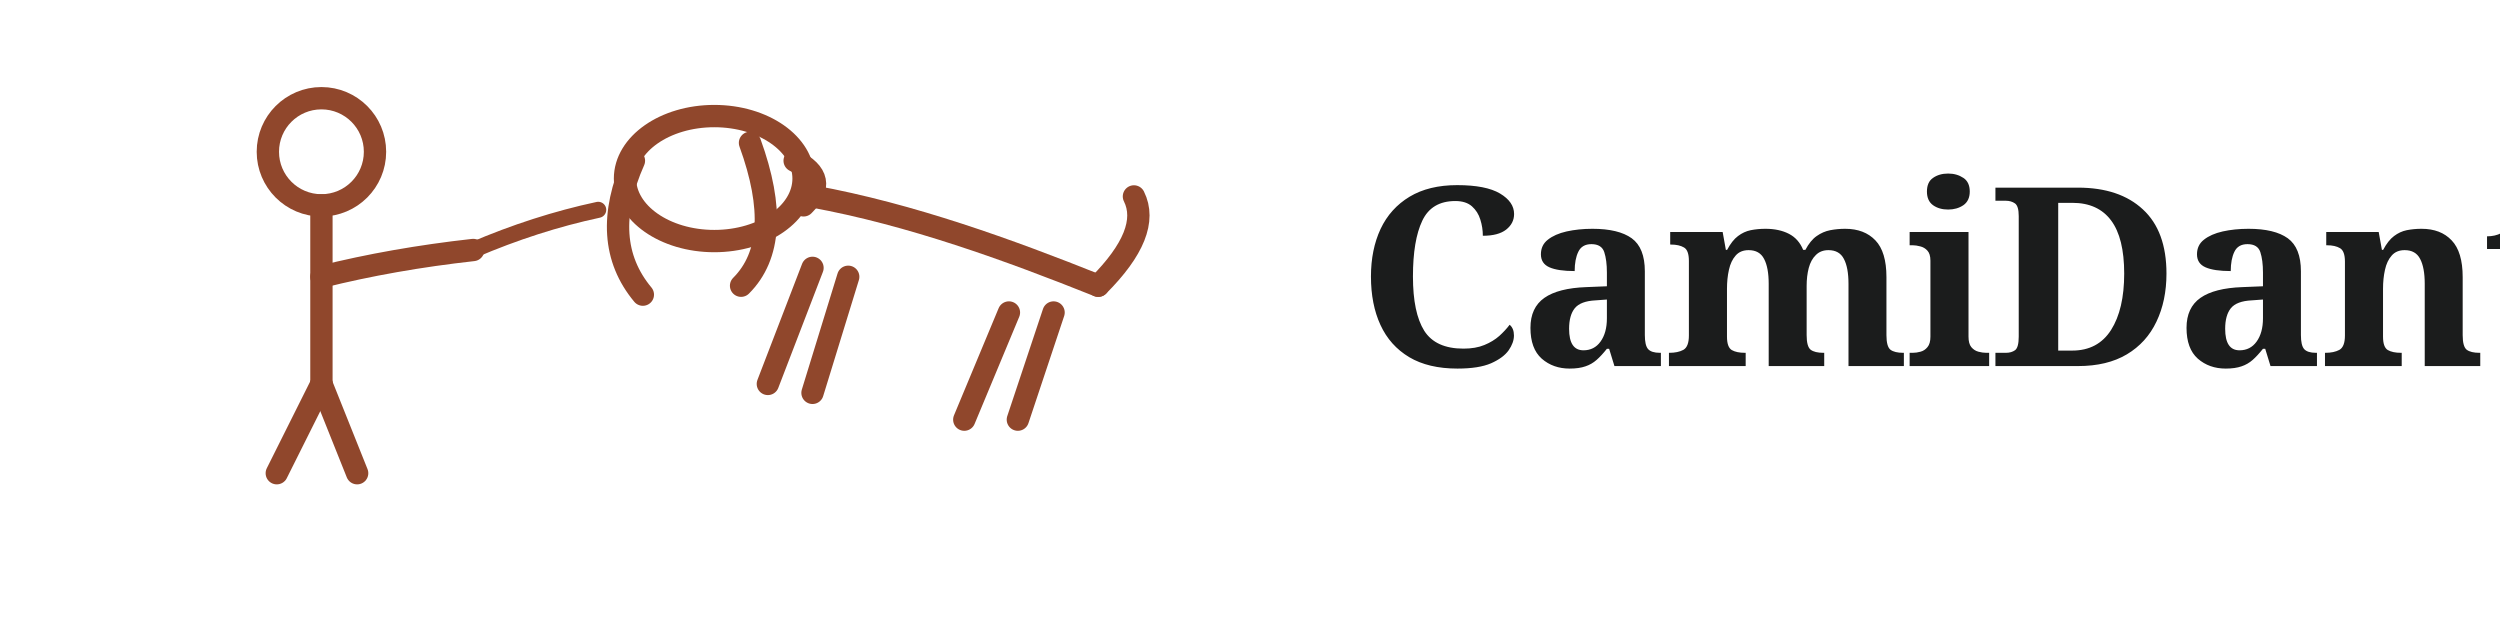
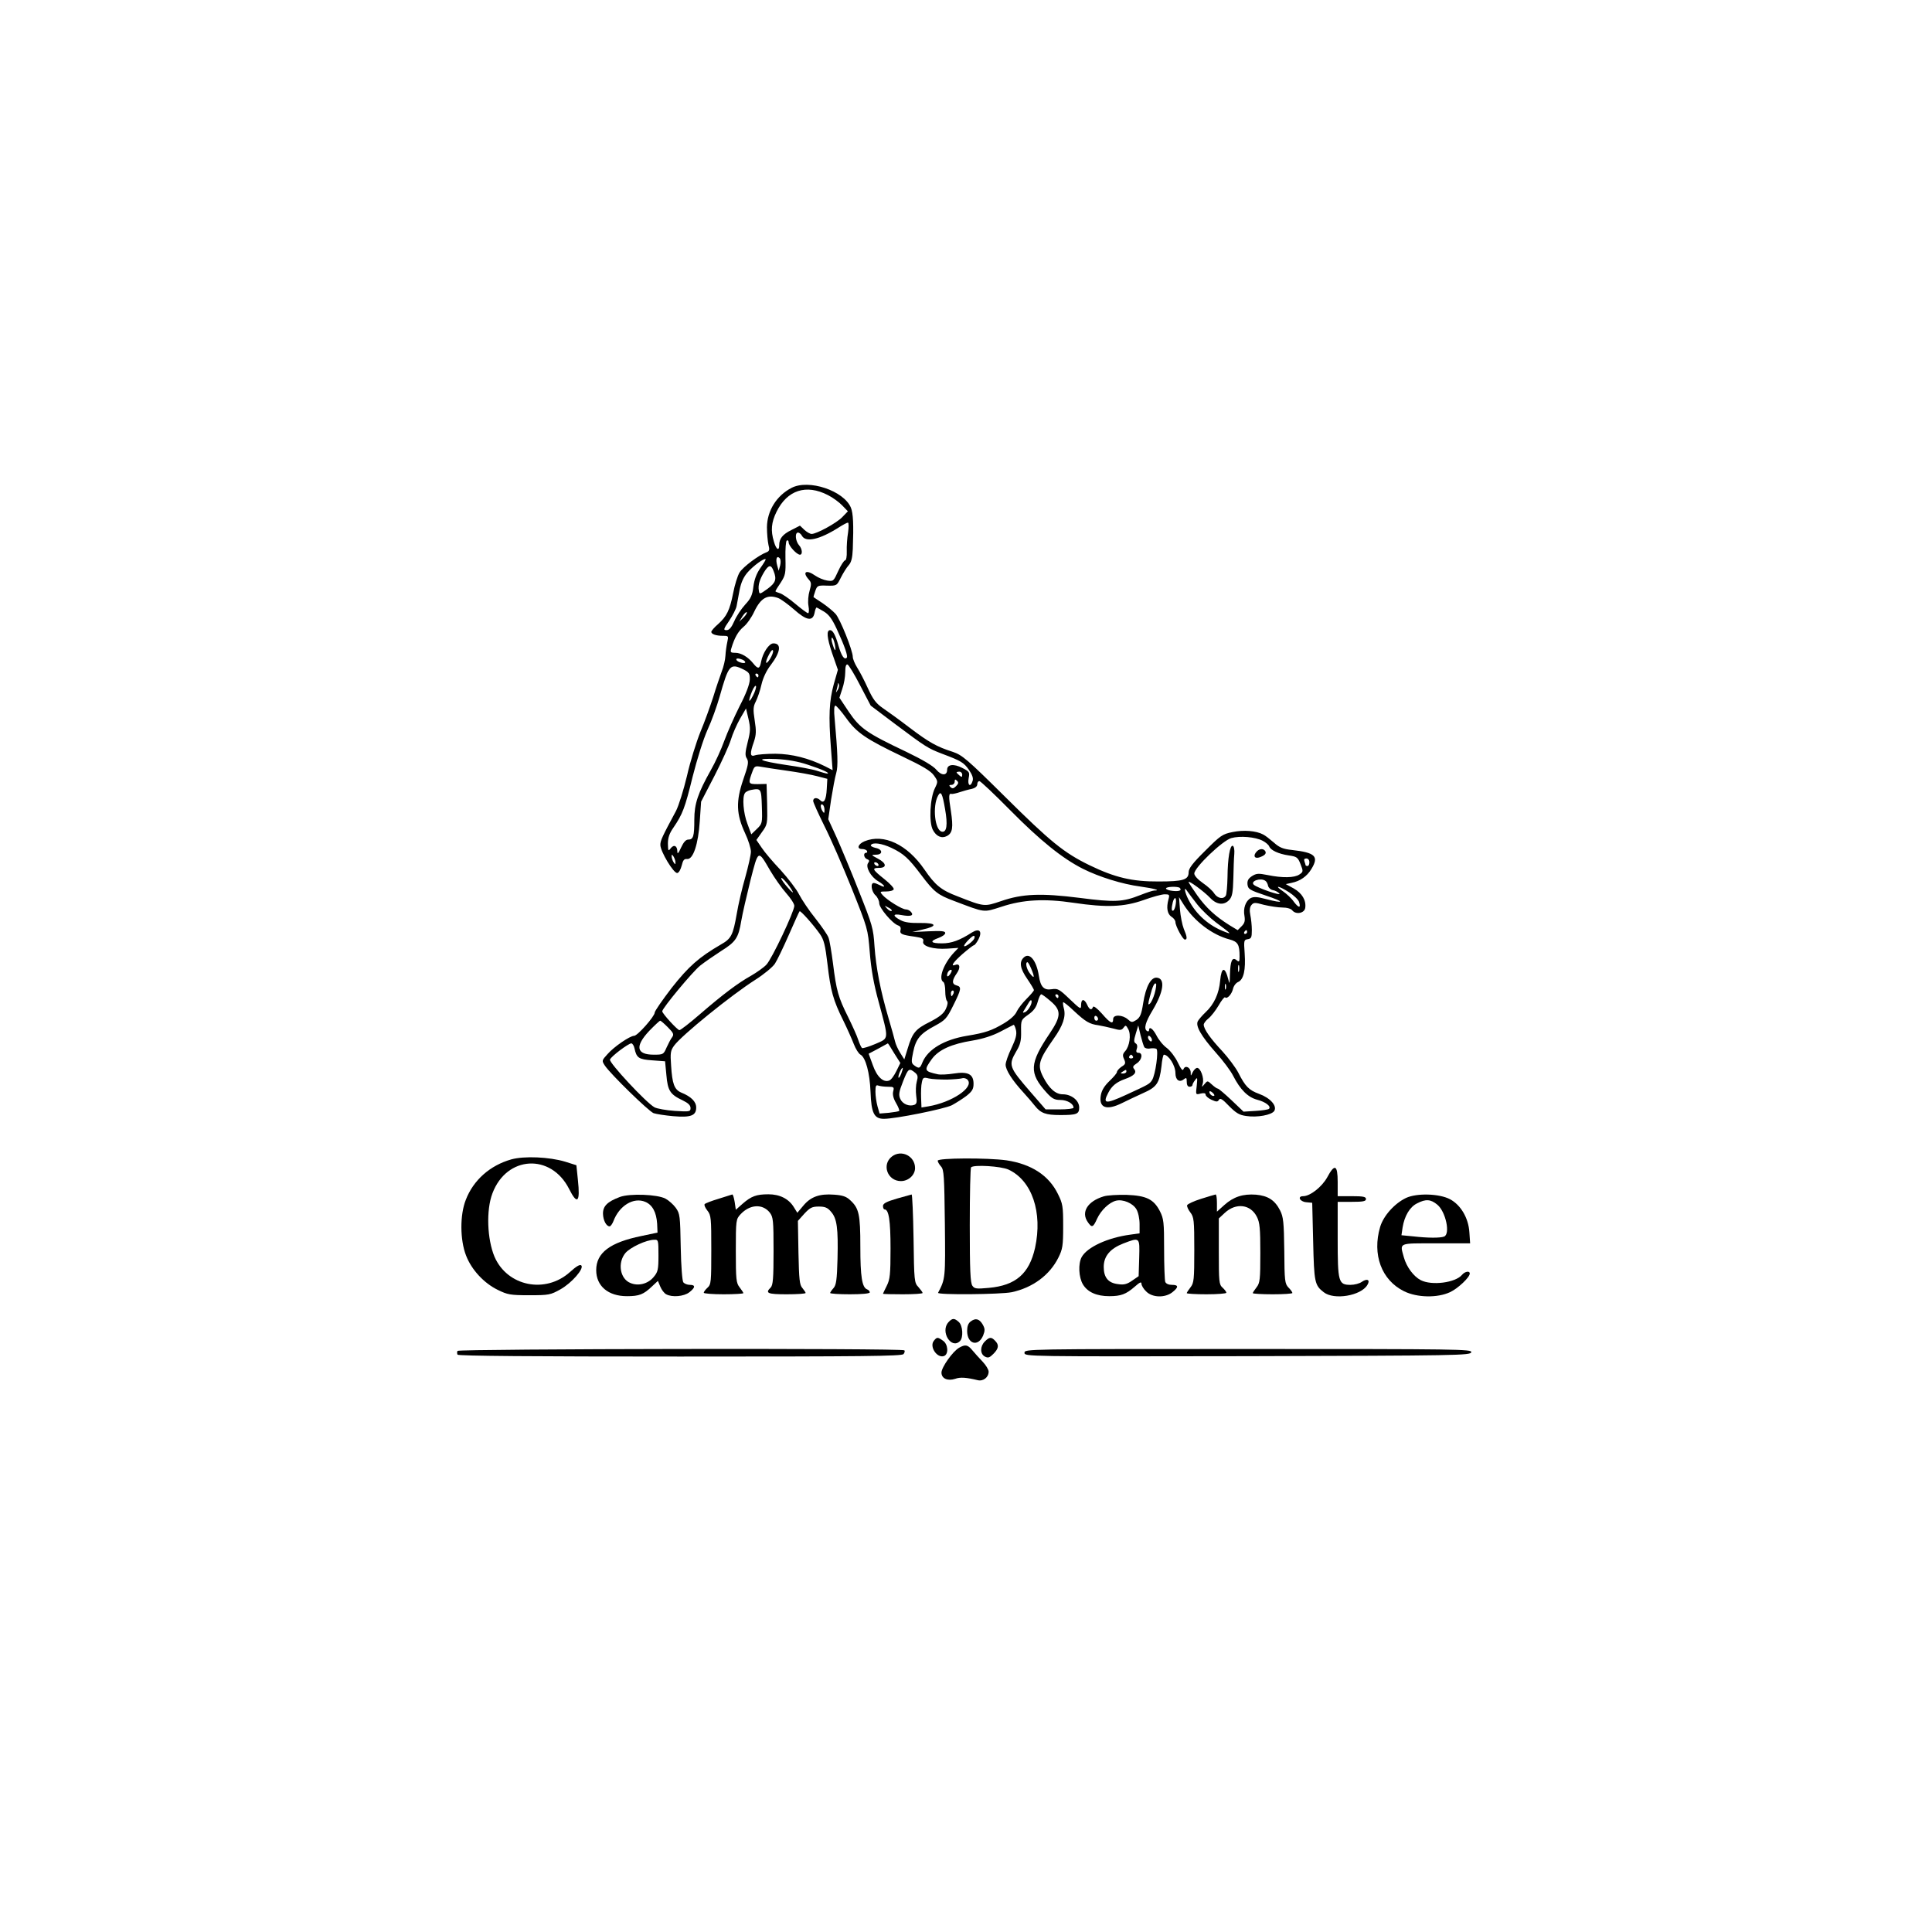
- <svg xmlns="http://www.w3.org/2000/svg" viewBox="0 0 280 70">
-   <defs>
-     <style>
-       .stroke { fill: none; stroke: #90472c; stroke-width: 2.5; stroke-linecap: round; stroke-linejoin: round; }
-       .leash { fill: none; stroke: #90472c; stroke-width: 1.8; stroke-linecap: round; }
-     </style>
-   </defs>
-   <g class="stroke">
-     <circle cx="36" cy="17" r="6" />
-     <path d="M36 23 L36 43" />
-     <path d="M36 31 Q44 29 53 28" />
-     <path d="M36 43 L31 53" />
-     <path d="M36 43 L40 53" />
+ <svg xmlns="http://www.w3.org/2000/svg" version="1.0" width="1024pt" height="1024pt" viewBox="0 0 1024 1024" preserveAspectRatio="xMidYMid meet">
+   <g transform="translate(0,1024) scale(0.1,-0.1)" fill="#000000" stroke="none">
+     <path d="M4195 7654 c-79 -41 -129 -121 -130 -208 0 -34 4 -76 8 -94 7 -26 5 -33 -10 -39 -41 -15 -124 -77 -143 -107 -11 -18 -26 -67 -34 -109 -18 -91 -34 -124 -80 -165 -20 -17 -36 -36 -36 -41 0 -12 25 -21 62 -21 29 0 30 -1 23 -32 -4 -18 -9 -51 -10 -73 -1 -22 -10 -60 -20 -85 -9 -25 -30 -85 -45 -135 -16 -49 -46 -133 -68 -185 -21 -52 -54 -157 -71 -233 -18 -75 -44 -158 -58 -185 -73 -136 -83 -157 -83 -180 0 -35 71 -153 90 -149 8 1 18 19 23 39 7 29 13 37 29 35 32 -3 59 79 67 201 l7 103 71 137 c39 76 78 162 87 192 9 30 31 80 48 110 l32 55 13 -55 c11 -48 11 -64 -4 -123 -14 -56 -15 -72 -4 -88 10 -18 7 -34 -20 -112 -39 -115 -37 -182 10 -283 17 -36 31 -80 31 -98 0 -17 -14 -78 -30 -136 -17 -58 -37 -145 -45 -193 -20 -114 -29 -132 -84 -163 -117 -68 -171 -116 -261 -230 -49 -64 -90 -123 -90 -131 0 -20 -91 -123 -109 -123 -22 0 -107 -58 -141 -97 -31 -34 -31 -35 -14 -61 30 -45 231 -241 258 -252 15 -5 61 -12 104 -16 94 -8 122 3 122 46 0 31 -27 58 -79 79 -37 16 -48 46 -54 143 -5 67 -3 80 16 106 39 54 303 268 432 350 44 28 90 66 102 84 12 18 45 87 74 153 29 66 54 122 57 125 4 6 73 -71 108 -121 21 -30 28 -59 40 -160 16 -139 30 -191 84 -299 20 -41 45 -97 55 -123 10 -26 26 -52 36 -57 27 -15 49 -96 53 -197 4 -113 19 -143 71 -143 62 0 319 52 360 72 22 12 57 34 78 50 30 24 37 36 37 64 0 51 -30 66 -105 54 -32 -5 -70 -7 -84 -4 -73 16 -75 21 -32 81 36 49 104 80 217 98 53 9 104 25 146 47 34 18 66 34 70 36 3 2 9 -11 13 -28 5 -23 -1 -46 -24 -95 -17 -35 -31 -75 -31 -88 0 -28 35 -83 94 -147 23 -25 50 -57 61 -71 31 -39 57 -49 134 -49 88 0 101 5 101 40 0 37 -41 70 -87 70 -38 0 -72 30 -104 92 -32 62 -24 89 56 203 49 69 65 117 54 159 -5 17 -6 32 -4 34 2 2 28 -18 57 -46 61 -57 83 -70 129 -76 19 -3 54 -11 78 -17 38 -11 46 -10 56 4 11 15 13 14 25 -8 16 -29 7 -90 -16 -116 -14 -15 -15 -24 -6 -43 9 -21 8 -27 -14 -40 -13 -9 -24 -22 -24 -28 0 -6 -18 -27 -39 -47 -26 -25 -41 -48 -46 -74 -13 -69 29 -85 113 -43 26 13 75 36 110 52 73 32 87 52 98 142 3 34 9 62 13 62 25 -1 61 -57 61 -98 0 -36 21 -52 45 -32 13 10 15 8 15 -14 0 -16 5 -26 15 -26 8 0 15 4 15 8 0 5 6 17 14 27 13 18 13 14 9 -29 -6 -49 -6 -49 21 -42 18 4 26 2 26 -6 0 -7 14 -19 31 -27 27 -12 32 -12 40 0 6 11 19 3 53 -33 37 -37 54 -48 91 -53 58 -9 135 5 149 27 16 27 -22 69 -80 90 -55 20 -74 40 -111 113 -14 27 -53 79 -85 114 -63 67 -98 117 -98 140 0 7 11 22 25 33 14 11 38 42 54 69 15 27 31 46 34 43 11 -11 35 16 42 44 3 15 15 32 27 37 30 13 41 65 35 152 -5 68 -4 72 16 75 19 3 22 9 22 48 0 25 -4 61 -8 80 -5 24 -3 42 5 52 12 15 18 16 68 2 30 -7 73 -14 96 -14 25 0 47 -6 54 -16 20 -23 64 -14 68 14 6 40 -17 78 -61 103 l-42 23 32 7 c44 9 80 34 103 72 42 68 22 88 -103 102 -47 5 -66 13 -95 39 -21 18 -46 38 -57 43 -37 20 -104 25 -162 13 -54 -11 -64 -18 -145 -99 -67 -66 -88 -94 -88 -114 0 -40 -28 -49 -159 -49 -140 -1 -232 21 -366 86 -136 66 -208 125 -449 364 -201 199 -226 220 -276 237 -85 27 -127 51 -230 129 -52 40 -116 86 -141 103 -36 25 -52 46 -79 105 -18 40 -44 90 -57 110 -13 21 -23 46 -23 56 0 34 -68 204 -92 229 -13 14 -43 39 -68 56 -25 16 -46 31 -48 32 -1 1 3 15 9 32 10 29 13 31 62 29 52 -1 52 -1 74 43 12 24 31 54 41 65 14 15 20 39 22 86 5 130 2 190 -10 219 -37 90 -224 153 -315 105z m193 -38 c26 -13 60 -38 76 -55 l30 -31 -29 -30 c-30 -32 -137 -90 -163 -90 -9 0 -26 10 -39 22 l-23 22 -45 -23 c-47 -23 -65 -46 -65 -80 0 -34 -16 -24 -28 18 -18 59 -14 102 14 159 57 115 157 147 272 88z m107 -198 c-5 -29 -8 -74 -7 -100 1 -28 -3 -48 -9 -48 -5 0 -22 -25 -36 -56 -25 -55 -26 -56 -59 -51 -19 3 -47 15 -63 26 -48 34 -71 20 -34 -21 14 -16 14 -24 4 -59 -7 -23 -10 -58 -6 -80 4 -21 3 -39 -2 -39 -5 0 -36 23 -68 50 -33 28 -70 53 -82 56 -13 4 -23 8 -23 10 0 3 12 23 28 46 25 39 27 49 25 130 -1 48 2 90 7 93 6 3 10 -1 10 -10 0 -18 43 -65 60 -65 15 0 12 31 -4 49 -19 21 -24 63 -9 68 6 2 17 -5 23 -16 20 -38 94 -21 195 43 22 14 44 26 49 26 5 0 5 -23 1 -52z m-360 -175 l-8 -28 -8 29 c-9 33 -2 53 13 38 6 -6 7 -22 3 -39z m-105 -14 c-21 -30 -32 -61 -37 -99 -5 -43 -13 -62 -43 -94 -21 -23 -47 -62 -58 -88 -15 -34 -27 -48 -41 -48 -18 0 -17 5 14 50 18 27 36 62 39 77 3 16 10 54 16 86 8 40 21 69 43 94 31 35 87 76 95 69 2 -2 -11 -23 -28 -47z m70 -15 c18 -45 11 -63 -32 -95 -42 -30 -43 -30 -46 -9 -5 29 4 58 28 98 24 39 37 41 50 6z m25 -144 c15 -6 52 -33 83 -60 66 -59 99 -65 109 -20 3 17 8 30 11 30 2 0 20 -10 40 -22 26 -16 43 -40 67 -92 43 -93 60 -144 53 -152 -13 -13 -28 9 -44 64 -16 57 -30 82 -44 82 -21 0 -17 -40 10 -121 l31 -89 -22 -77 c-24 -88 -28 -167 -15 -336 l9 -119 -39 20 c-88 44 -177 66 -264 67 -47 0 -95 -4 -107 -8 -28 -10 -30 7 -7 72 12 36 13 57 4 113 -9 58 -8 73 6 100 9 18 23 58 30 90 8 35 27 75 49 103 53 70 58 115 14 115 -23 0 -56 -50 -65 -97 -7 -39 -16 -41 -41 -10 -28 35 -65 57 -96 57 -25 0 -27 3 -21 23 17 57 36 90 64 114 18 14 44 51 58 82 35 73 71 92 127 71z m-184 -103 l-23 -22 17 28 c10 15 20 25 23 22 3 -3 -5 -16 -17 -28z m483 -139 c9 -43 2 -45 -11 -3 -6 19 -8 35 -3 35 4 0 10 -14 14 -32z m-343 -81 c-25 -38 -28 -19 -4 26 9 18 18 26 20 19 3 -7 -5 -27 -16 -45z m-147 -3 c9 -3 16 -10 16 -14 0 -10 -38 -1 -46 11 -6 10 7 12 30 3z m625 -137 l56 -107 130 -98 c163 -122 173 -128 248 -157 101 -38 115 -46 143 -86 17 -25 24 -44 19 -58 -11 -36 -28 -24 -21 14 6 32 5 35 -34 55 -45 23 -80 19 -80 -10 0 -32 -30 -32 -57 0 -16 20 -74 54 -159 95 -211 100 -246 125 -305 212 l-50 75 15 46 c9 25 16 65 16 90 0 29 4 42 12 40 6 -2 37 -52 67 -111z m-619 85 c31 -16 35 -22 34 -55 -1 -24 -20 -75 -54 -140 -28 -56 -65 -139 -81 -183 -16 -45 -48 -115 -71 -155 -69 -123 -88 -179 -88 -263 0 -88 -5 -106 -32 -106 -13 0 -25 -14 -38 -42 -14 -31 -20 -37 -20 -21 0 30 -18 39 -35 17 -13 -17 -14 -15 -15 24 0 32 8 55 29 85 49 72 61 103 102 270 23 91 57 200 79 249 22 47 50 126 64 175 48 170 56 179 126 145z m80 -32 c0 -5 -2 -10 -4 -10 -3 0 -8 5 -11 10 -3 6 -1 10 4 10 6 0 11 -4 11 -10z m420 -77 c-11 -17 -11 -17 -6 0 3 10 6 24 7 30 0 9 2 9 5 0 3 -7 0 -20 -6 -30z m-449 -30 c-24 -46 -27 -31 -5 23 9 22 19 34 21 27 2 -6 -5 -29 -16 -50z m494 -119 c56 -78 104 -111 301 -205 105 -50 147 -75 164 -99 22 -31 22 -33 5 -68 -26 -53 -32 -179 -11 -220 18 -35 47 -48 75 -33 30 16 34 45 21 132 -13 80 -12 96 4 91 4 -1 25 3 45 10 20 6 42 13 49 14 29 5 42 14 42 29 0 8 5 15 11 15 6 0 79 -69 162 -153 160 -162 278 -257 387 -312 86 -43 207 -81 305 -94 72 -10 110 -21 73 -21 -8 0 -41 -11 -74 -24 -93 -37 -136 -39 -321 -15 -206 26 -304 22 -417 -17 -89 -30 -88 -31 -230 25 -88 33 -120 60 -176 142 -92 134 -216 192 -318 150 -35 -15 -43 -41 -13 -41 11 0 23 -4 26 -10 3 -5 1 -10 -4 -10 -17 0 -13 -27 5 -34 12 -4 13 -10 6 -19 -17 -20 13 -75 53 -98 37 -22 43 -39 7 -20 -12 6 -25 11 -31 11 -19 0 -12 -46 9 -65 11 -10 20 -29 20 -42 0 -26 70 -108 100 -118 12 -4 16 -12 13 -24 -5 -21 5 -26 78 -36 38 -6 46 -10 42 -25 -7 -25 54 -43 128 -38 l59 4 -24 -25 c-55 -59 -84 -139 -56 -156 6 -3 10 -25 10 -49 0 -23 4 -46 9 -51 6 -6 4 -22 -6 -43 -12 -25 -34 -42 -84 -68 -77 -38 -93 -58 -118 -141 l-18 -58 -22 35 c-12 19 -24 46 -27 60 -3 14 -19 70 -35 125 -43 146 -66 267 -74 380 -6 94 -11 112 -82 290 -41 105 -95 233 -119 287 l-44 96 15 104 c9 56 21 120 27 140 11 36 8 107 -8 286 -5 48 -3 72 4 72 5 0 31 -30 57 -66z m-204 -247 c77 -25 123 -46 103 -47 -6 0 -30 7 -55 15 -24 8 -96 21 -159 30 -148 22 -176 37 -55 32 59 -3 116 -13 166 -30z m-110 -32 c58 -8 130 -21 160 -29 l54 -14 -3 -53 c-3 -59 -15 -80 -34 -61 -17 17 -38 15 -38 -3 0 -8 27 -67 59 -132 33 -65 98 -214 145 -331 85 -213 86 -214 96 -340 7 -88 21 -168 47 -262 55 -205 56 -191 -17 -223 -35 -15 -66 -24 -71 -22 -4 3 -13 22 -20 43 -6 20 -31 75 -54 122 -52 104 -62 139 -80 284 -8 61 -18 123 -24 137 -5 14 -36 59 -69 101 -34 42 -72 99 -87 128 -14 28 -59 86 -98 129 -40 42 -85 95 -100 118 l-28 41 29 41 c30 41 30 44 28 149 l-3 107 -47 -1 c-52 0 -52 2 -26 72 9 23 14 25 43 20 17 -3 80 -13 138 -21z m929 -21 c0 -14 -3 -14 -15 -4 -8 7 -15 14 -15 16 0 2 7 4 15 4 8 0 15 -7 15 -16z m-33 -61 c-13 -13 -19 -14 -29 -5 -9 9 -8 12 5 12 9 0 17 8 17 17 0 13 3 14 12 5 10 -9 8 -16 -5 -29z m-1029 -108 c3 -89 2 -91 -27 -119 l-29 -28 -21 57 c-21 55 -28 139 -13 161 4 7 18 14 32 17 54 10 55 8 58 -88z m971 -13 c15 -84 9 -125 -17 -120 -37 7 -51 134 -20 191 15 28 23 11 37 -71z m-639 -5 c0 -18 -2 -19 -10 -7 -13 20 -13 43 0 35 6 -3 10 -16 10 -28z m2322 -163 c16 -8 32 -22 35 -30 8 -21 50 -40 104 -48 42 -6 48 -10 62 -46 15 -38 15 -41 -6 -55 -26 -18 -90 -19 -168 -3 -50 10 -60 9 -84 -6 -19 -13 -25 -24 -23 -44 3 -25 12 -30 98 -59 100 -33 99 -44 -1 -18 -44 12 -64 13 -80 5 -27 -15 -41 -55 -33 -95 4 -26 1 -38 -15 -54 l-21 -21 -43 26 c-75 47 -124 92 -171 158 -25 36 -46 67 -46 71 0 10 83 -51 114 -84 35 -37 74 -41 102 -10 15 17 19 39 21 113 1 50 3 109 5 130 2 22 -2 41 -8 43 -15 5 -27 -65 -28 -167 -1 -47 -5 -91 -9 -97 -13 -21 -43 -15 -61 11 -8 14 -36 39 -61 56 -27 19 -45 39 -45 50 0 32 150 175 196 188 47 13 127 6 166 -14z m-1967 -38 c65 -31 91 -55 158 -144 67 -89 87 -105 173 -137 169 -64 154 -62 252 -31 114 38 228 44 382 21 175 -26 267 -22 370 14 47 17 97 31 113 31 25 0 27 -2 20 -27 -12 -45 -6 -77 16 -92 12 -7 21 -20 21 -28 0 -21 39 -93 50 -93 14 0 12 15 -6 58 -8 20 -17 66 -20 102 l-5 65 25 -40 c56 -88 151 -160 242 -184 45 -12 54 -27 54 -90 0 -29 -2 -32 -16 -20 -23 19 -33 -4 -35 -76 -1 -49 -2 -54 -8 -29 -18 73 -37 71 -44 -4 -6 -68 -32 -125 -77 -167 -17 -16 -36 -38 -41 -47 -14 -25 17 -79 96 -168 37 -41 78 -96 91 -122 38 -74 78 -114 128 -127 43 -11 75 -35 62 -48 -4 -4 -36 -9 -71 -11 l-64 -4 -64 61 c-35 33 -68 61 -72 61 -5 0 -19 10 -32 22 -23 21 -23 21 -39 2 -15 -18 -15 -18 -9 4 8 28 -12 82 -30 82 -6 0 -17 -10 -23 -22 -11 -23 -11 -23 -11 -2 -1 27 -29 40 -38 18 -4 -12 -13 -2 -30 34 -13 28 -39 62 -58 77 -20 14 -44 44 -55 66 -19 37 -40 52 -40 28 0 -5 -4 -7 -10 -4 -19 12 -10 46 30 112 57 96 67 165 23 171 -32 5 -60 -46 -74 -135 -9 -59 -16 -75 -36 -89 -23 -14 -26 -14 -45 3 -28 25 -78 27 -78 2 0 -30 -15 -23 -60 29 -26 29 -44 42 -47 35 -7 -20 -19 -15 -31 12 -15 33 -32 32 -32 -2 0 -25 -3 -23 -61 32 -54 52 -63 57 -94 52 -42 -7 -60 12 -69 72 -13 82 -50 126 -81 95 -24 -24 -18 -58 20 -113 19 -28 35 -54 35 -59 0 -4 -18 -25 -39 -46 -22 -22 -45 -52 -52 -67 -7 -18 -33 -42 -68 -63 -64 -38 -98 -50 -196 -66 -120 -20 -207 -71 -236 -141 -13 -33 -18 -34 -43 -16 -16 12 -17 19 -6 71 14 70 38 98 115 139 55 30 63 38 97 107 43 86 46 100 18 107 -26 7 -25 27 1 64 21 30 17 54 -7 45 -29 -11 -12 14 38 58 29 25 56 46 60 46 4 0 15 14 24 31 22 43 5 61 -34 37 -65 -42 -109 -58 -159 -58 -61 0 -68 11 -18 29 19 7 35 18 35 26 0 10 -20 12 -87 9 l-88 -4 54 13 c83 18 77 36 -11 35 -51 -1 -83 3 -105 15 -44 23 -42 36 5 27 49 -9 67 -3 51 16 -6 8 -19 14 -28 14 -20 0 -99 49 -123 76 -16 18 -15 19 19 19 20 0 38 5 40 12 2 6 -20 30 -49 53 -64 51 -69 60 -29 60 43 0 40 25 -6 49 -37 20 -37 20 -10 21 38 0 36 29 -3 36 -16 4 -27 10 -24 15 10 16 58 9 109 -15z m-643 -120 c23 -39 61 -93 85 -120 23 -26 43 -56 43 -67 0 -30 -119 -282 -148 -312 -14 -15 -51 -41 -82 -59 -68 -38 -147 -97 -272 -205 -53 -46 -101 -83 -107 -83 -10 0 -91 88 -91 100 0 16 160 209 201 242 24 19 75 54 112 78 77 48 91 69 106 160 6 36 28 131 48 212 43 167 40 166 105 54z m-502 44 c0 -13 -1 -13 -10 0 -5 8 -10 22 -10 30 0 13 1 13 10 0 5 -8 10 -22 10 -30z m3360 0 c0 -11 -4 -20 -10 -20 -5 0 -10 2 -10 4 0 2 -3 11 -6 20 -4 11 -1 16 10 16 9 0 16 -8 16 -20z m-2285 -10 c3 -5 2 -10 -4 -10 -5 0 -13 5 -16 10 -3 6 -2 10 4 10 5 0 13 -4 16 -10z m-454 -145 c6 -11 -6 -2 -25 20 -20 22 -36 45 -35 50 0 12 46 -41 60 -70z m2505 57 c7 -4 13 -16 15 -27 3 -11 14 -21 26 -23 12 -2 27 -10 34 -18 13 -15 -118 30 -136 47 -19 19 36 38 61 21z m-453 -38 c13 -13 -3 -20 -37 -16 -20 2 -36 8 -36 13 0 10 63 12 73 3z m579 -23 c25 -16 49 -39 53 -51 11 -34 -1 -34 -27 0 -12 18 -39 43 -58 56 -50 34 -23 30 32 -5z m-486 -65 c23 -29 68 -72 100 -96 81 -60 83 -63 49 -50 -87 32 -155 93 -195 170 -22 42 -27 78 -7 46 7 -10 31 -42 53 -70z m-114 4 c-2 -17 -8 -33 -13 -36 -10 -6 -11 11 -3 44 9 33 21 27 16 -8z m-1506 -38 c-4 -3 -14 2 -24 12 -16 18 -16 18 6 6 13 -6 21 -14 18 -18z m1884 -112 c0 -5 -5 -10 -11 -10 -5 0 -7 5 -4 10 3 6 8 10 11 10 2 0 4 -4 4 -10z m-1446 -34 c-6 -16 -54 -51 -54 -39 0 10 42 53 51 53 5 0 6 -6 3 -14z m302 -161 c19 -46 17 -55 -6 -26 -18 21 -28 61 -14 61 3 0 12 -16 20 -35z m1101 -12 c-3 -10 -5 -4 -5 12 0 17 2 24 5 18 2 -7 2 -21 0 -30z m-1529 -13 c-14 -22 -24 -19 -15 5 4 8 11 15 17 15 6 0 6 -7 -2 -20z m1082 -105 c-7 -24 -18 -49 -26 -55 -10 -9 -10 -2 1 39 14 54 24 75 32 67 3 -3 0 -26 -7 -51z m377 23 c-3 -7 -5 -2 -5 12 0 14 2 19 5 13 2 -7 2 -19 0 -25z m-1443 -23 c-4 -8 -8 -15 -10 -15 -2 0 -4 7 -4 15 0 8 4 15 10 15 5 0 7 -7 4 -15z m514 -41 c58 -49 57 -80 -4 -171 -108 -160 -111 -210 -17 -314 29 -32 42 -39 73 -39 36 0 70 -20 70 -41 0 -5 -33 -9 -74 -9 l-74 0 -79 91 c-116 134 -119 143 -77 216 22 36 27 57 26 106 -1 61 0 62 38 89 28 20 42 38 50 68 6 22 14 40 19 40 4 0 26 -16 49 -36z m42 26 c0 -5 -2 -10 -4 -10 -3 0 -8 5 -11 10 -3 6 -1 10 4 10 6 0 11 -4 11 -10z m-150 -54 c-7 -14 -19 -28 -28 -31 -13 -5 -13 -3 0 17 8 13 18 29 22 36 14 24 20 3 6 -22z m360 -67 c0 -5 -4 -9 -10 -9 -5 0 -10 7 -10 16 0 8 5 12 10 9 6 -3 10 -10 10 -16z m-2280 -44 c30 -30 33 -38 22 -53 -7 -9 -20 -34 -29 -54 -16 -37 -18 -38 -68 -38 -92 0 -101 44 -24 126 29 30 55 54 58 54 4 0 22 -16 41 -35z m2525 -105 c4 -6 18 -10 31 -7 12 2 27 1 33 -2 13 -9 -5 -138 -23 -166 -14 -21 -16 -22 -140 -79 -107 -49 -123 -47 -92 12 19 37 44 57 89 73 48 17 64 34 48 53 -9 11 -6 17 14 30 28 18 34 56 9 56 -11 0 -14 6 -9 21 5 13 2 25 -6 29 -10 7 -10 16 1 52 l13 43 12 -51 c7 -28 16 -57 20 -64z m39 45 c3 -8 1 -15 -3 -15 -5 0 -11 7 -15 15 -3 8 -1 15 3 15 5 0 11 -7 15 -15z m-2741 -52 c11 -50 22 -58 94 -63 l68 -5 7 -73 c7 -83 20 -103 86 -134 29 -14 42 -26 42 -41 0 -19 -5 -20 -83 -15 -46 3 -95 12 -108 19 -44 24 -242 237 -236 253 7 18 97 85 113 86 6 0 14 -12 17 -27z m1376 -25 l33 -52 -21 -43 c-12 -24 -28 -47 -38 -50 -31 -12 -65 19 -87 82 l-22 60 51 27 c27 15 50 27 51 28 1 0 16 -23 33 -52z m1266 -18 c3 -5 -1 -10 -10 -10 -9 0 -13 5 -10 10 3 6 8 10 10 10 2 0 7 -4 10 -10z m-1228 -90 c-7 -17 -13 -26 -15 -21 -3 10 15 51 22 51 3 0 -1 -14 -7 -30z m75 3 c13 -12 14 -21 7 -46 -5 -18 -6 -51 -3 -74 5 -34 3 -44 -10 -49 -27 -10 -62 4 -74 31 -10 22 -8 37 15 95 27 68 31 71 65 43z m1118 7 c0 -5 -8 -10 -17 -10 -15 0 -16 2 -3 10 19 12 20 12 20 0z m-951 -42 c34 1 71 4 81 7 9 3 23 -1 29 -9 34 -40 -84 -119 -209 -140 l-36 -6 -2 52 c-1 29 0 66 4 81 5 26 9 28 37 21 18 -4 61 -6 96 -6z m-313 -38 c32 0 34 -2 28 -25 -4 -16 1 -37 15 -61 12 -20 19 -39 17 -42 -3 -3 -28 -7 -55 -10 l-49 -4 -11 38 c-6 22 -11 56 -11 78 0 31 3 37 16 32 9 -3 31 -6 50 -6z m1730 -47 c-7 -7 -26 7 -26 19 0 6 6 6 15 -2 9 -7 13 -15 11 -17z" />
+     <path d="M6662 5728 c-21 -21 -15 -40 11 -33 30 10 41 21 33 34 -9 14 -29 14 -44 -1z" />
+     <path d="M4727 4110 c-55 -43 -23 -130 48 -130 40 0 75 32 75 69 0 64 -73 100 -123 61z" />
+     <path d="M2710 4095 c-113 -32 -201 -110 -241 -214 -32 -80 -31 -213 1 -295 29 -76 95 -147 169 -183 51 -25 66 -28 166 -28 105 0 113 2 165 31 61 34 127 111 111 127 -7 7 -27 -5 -60 -35 -130 -117 -332 -76 -400 81 -39 93 -45 247 -11 336 75 200 310 213 406 24 44 -88 60 -72 47 47 l-8 78 -60 19 c-84 25 -216 31 -285 12z" />
+     <path d="M4970 4088 c0 -6 8 -20 18 -31 15 -17 17 -49 20 -302 3 -291 3 -292 -36 -367 -6 -12 331 -9 390 3 112 24 202 91 248 184 22 44 25 63 25 165 0 106 -2 120 -28 172 -48 98 -140 158 -272 178 -101 14 -365 13 -365 -2z m375 -47 c125 -58 182 -227 141 -415 -31 -137 -102 -199 -245 -212 -65 -6 -76 -5 -87 11 -11 15 -14 83 -14 320 0 166 3 305 7 308 15 15 158 6 198 -12z" />
+     <path d="M7034 3999 c-28 -50 -90 -99 -127 -99 -32 0 -18 -29 16 -32 l32 -3 5 -205 c5 -217 8 -232 56 -269 54 -43 197 -19 231 38 17 27 0 37 -29 17 -12 -9 -39 -16 -60 -16 -64 0 -68 15 -68 242 l0 198 75 0 c60 0 75 3 75 15 0 12 -15 15 -75 15 l-75 0 0 75 c0 92 -16 99 -56 24z" />
+     <path d="M3286 3896 c-67 -25 -91 -49 -90 -90 1 -35 18 -66 35 -66 5 0 14 12 20 27 31 83 107 129 169 103 38 -16 59 -55 63 -116 l2 -47 -85 -18 c-167 -34 -240 -89 -240 -181 0 -84 63 -138 163 -138 65 0 88 9 133 52 l31 29 13 -31 c7 -17 21 -35 31 -40 31 -17 94 -12 123 11 32 25 33 39 2 39 -13 0 -28 6 -34 13 -6 7 -12 84 -14 187 -3 165 -4 177 -26 208 -13 18 -38 40 -55 49 -44 23 -189 28 -241 9z m204 -310 c0 -76 -3 -88 -26 -115 -30 -36 -81 -49 -123 -31 -55 22 -69 107 -26 159 26 30 111 70 153 70 21 1 22 -2 22 -83z" />
+     <path d="M3808 3886 c-37 -11 -70 -24 -73 -28 -4 -4 2 -19 14 -34 20 -25 21 -39 21 -209 0 -169 -1 -183 -20 -200 -11 -10 -20 -22 -20 -27 0 -4 47 -8 105 -8 58 0 105 3 105 6 0 3 -9 17 -20 31 -18 23 -20 41 -20 193 0 164 1 168 25 194 49 53 117 57 155 9 18 -24 20 -40 20 -204 0 -144 -3 -180 -15 -193 -31 -30 -17 -36 85 -36 55 0 100 3 100 7 0 3 -8 15 -17 26 -15 16 -18 44 -21 187 l-3 169 34 38 c30 32 41 38 77 38 33 0 47 -6 65 -28 31 -35 38 -87 34 -250 -3 -111 -7 -138 -21 -154 -10 -11 -18 -23 -18 -26 0 -4 47 -7 105 -7 65 0 105 4 105 10 0 6 -6 13 -14 16 -27 10 -36 67 -36 226 0 172 -7 204 -54 247 -20 19 -40 26 -85 29 -77 6 -124 -11 -163 -58 l-32 -38 -18 29 c-27 45 -75 69 -135 69 -64 0 -91 -10 -137 -50 l-36 -32 -6 41 c-4 23 -9 41 -13 40 -3 -1 -36 -11 -73 -23z" />
+     <path d="M4753 3887 c-55 -16 -73 -26 -73 -39 0 -10 4 -18 8 -18 23 0 32 -59 32 -208 0 -138 -3 -163 -20 -197 -11 -22 -20 -41 -20 -42 0 -2 47 -3 105 -3 58 0 105 3 105 7 0 4 -10 17 -22 31 -22 23 -23 31 -26 258 -2 129 -7 233 -10 233 -4 -1 -40 -11 -79 -22z" />
+     <path d="M5850 3899 c-86 -26 -122 -84 -84 -137 21 -31 28 -28 49 19 21 45 64 86 100 95 37 9 89 -13 108 -45 10 -17 17 -50 17 -79 l0 -49 -50 -7 c-119 -16 -228 -66 -257 -119 -19 -35 -16 -107 7 -145 25 -41 73 -62 139 -62 62 0 89 10 135 50 27 24 36 28 36 16 0 -9 11 -28 25 -41 32 -33 100 -35 139 -4 34 27 33 39 -3 39 -17 0 -31 6 -35 16 -3 9 -6 86 -6 173 0 143 -2 161 -22 201 -33 64 -72 83 -177 87 -47 1 -102 -2 -121 -8z m188 -326 l-3 -97 -35 -24 c-27 -19 -44 -23 -75 -18 -51 6 -75 35 -75 91 0 57 34 97 103 124 89 34 88 35 85 -76z" />
+     <path d="M6366 3886 c-38 -12 -71 -27 -74 -34 -2 -6 6 -24 17 -38 19 -25 21 -40 21 -199 0 -157 -2 -175 -20 -198 -11 -14 -20 -28 -20 -31 0 -3 47 -6 105 -6 58 0 105 4 105 8 0 5 -9 17 -20 27 -19 17 -20 31 -20 193 l0 174 31 29 c60 56 138 46 171 -21 15 -29 18 -63 18 -191 0 -141 -2 -159 -20 -182 -11 -14 -20 -28 -20 -31 0 -3 47 -6 105 -6 58 0 105 3 105 7 0 4 -9 17 -21 29 -19 20 -21 35 -22 195 -2 152 -5 179 -22 213 -28 55 -64 78 -128 84 -69 5 -119 -11 -168 -55 l-39 -35 0 46 c0 25 -3 46 -7 45 -5 -1 -39 -11 -77 -23z" />
+     <path d="M7453 3891 c-61 -29 -120 -94 -138 -154 -43 -146 7 -282 127 -341 69 -34 176 -36 243 -5 43 20 105 79 105 99 0 16 -26 11 -41 -7 -35 -42 -161 -58 -219 -28 -38 20 -75 70 -89 120 -22 80 -33 75 170 75 l181 0 -4 59 c-5 76 -46 145 -103 175 -57 30 -175 33 -232 7z m165 -36 c45 -37 70 -156 36 -169 -20 -8 -85 -8 -164 1 l-62 6 6 41 c10 61 38 109 77 128 46 24 72 22 107 -7z" />
+     <path d="M5027 3232 c-45 -49 15 -146 61 -100 19 19 15 82 -6 101 -24 22 -35 21 -55 -1z" />
+     <path d="M5145 3236 c-13 -9 -19 -26 -19 -50 0 -70 59 -87 85 -24 10 26 10 35 -2 57 -18 31 -38 37 -64 17z" />
+     <path d="M4950 3134 c-26 -31 17 -95 54 -81 25 10 21 63 -6 81 -28 20 -32 20 -48 0z" />
+     <path d="M5220 3130 c-26 -26 -26 -66 0 -80 17 -9 25 -6 45 14 29 29 31 48 9 70 -20 21 -30 20 -54 -4z" />
+     <path d="M5084 3097 c-34 -19 -94 -104 -94 -132 0 -32 33 -46 73 -33 26 10 60 7 118 -7 30 -8 59 15 59 45 0 11 -15 35 -32 53 -18 19 -43 46 -55 61 -24 29 -37 31 -69 13z" />
+     <path d="M2425 3080 c-3 -5 -3 -14 0 -20 4 -7 408 -10 1179 -10 970 0 1175 2 1185 13 6 8 8 17 4 20 -11 12 -2361 8 -2368 -3z" />
+     <path d="M5430 3070 c0 -20 5 -20 1182 -18 1117 3 1183 4 1186 21 3 16 -58 17 -1182 17 -1180 0 -1186 0 -1186 -20z" />
  </g>
-   <path class="leash" d="M53 28 Q60 25 67 23.5" />
-   <g class="stroke">
-     <ellipse cx="80" cy="20" rx="10" ry="7" />
-     <path d="M89 18 Q93 20 90 23" />
-     <path d="M71 18 Q67 27 72 33" />
-     <path d="M84 16 Q88 27 83 32" />
-     <path d="M91 22 C102 24 113 28 123 32" />
-     <path d="M123 32 Q129 26 127 22" />
-     <path d="M91 30 L86 43 M95 31 L91 44" />
-     <path d="M113 35 L108 47 M118 35 L114 47" />
-   </g>
-   <text x="152" y="41" font-family="'Playfair Display', Georgia, serif" font-size="28" font-weight="700" fill="#1b1c1c" letter-spacing="-0.02em">CamiDante</text>
</svg>
